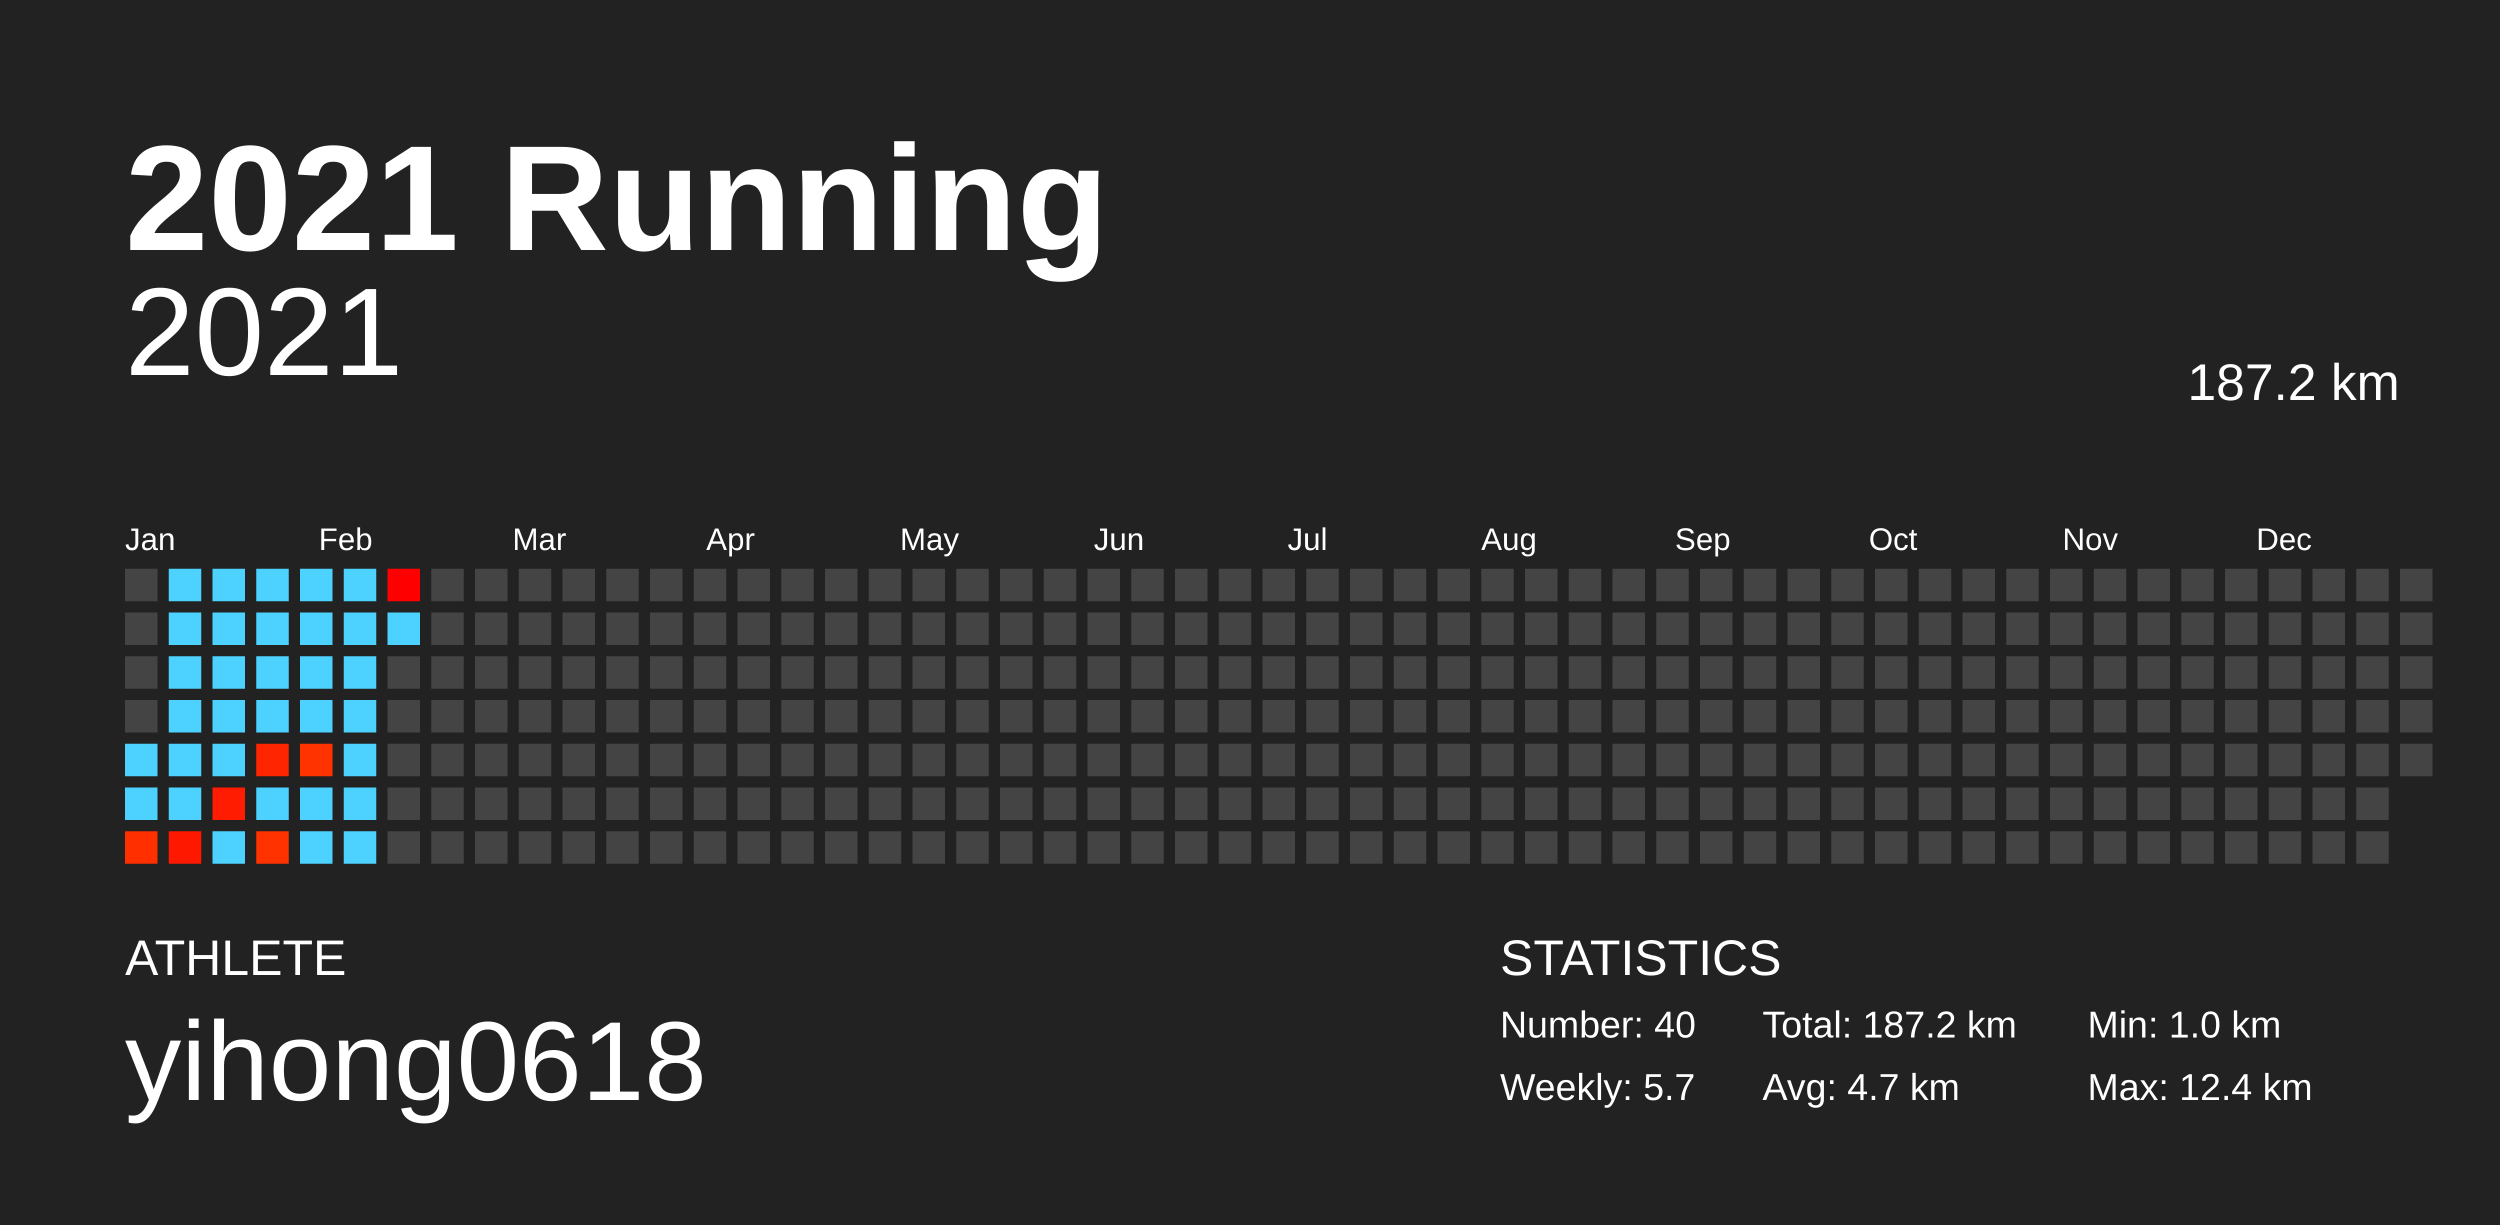
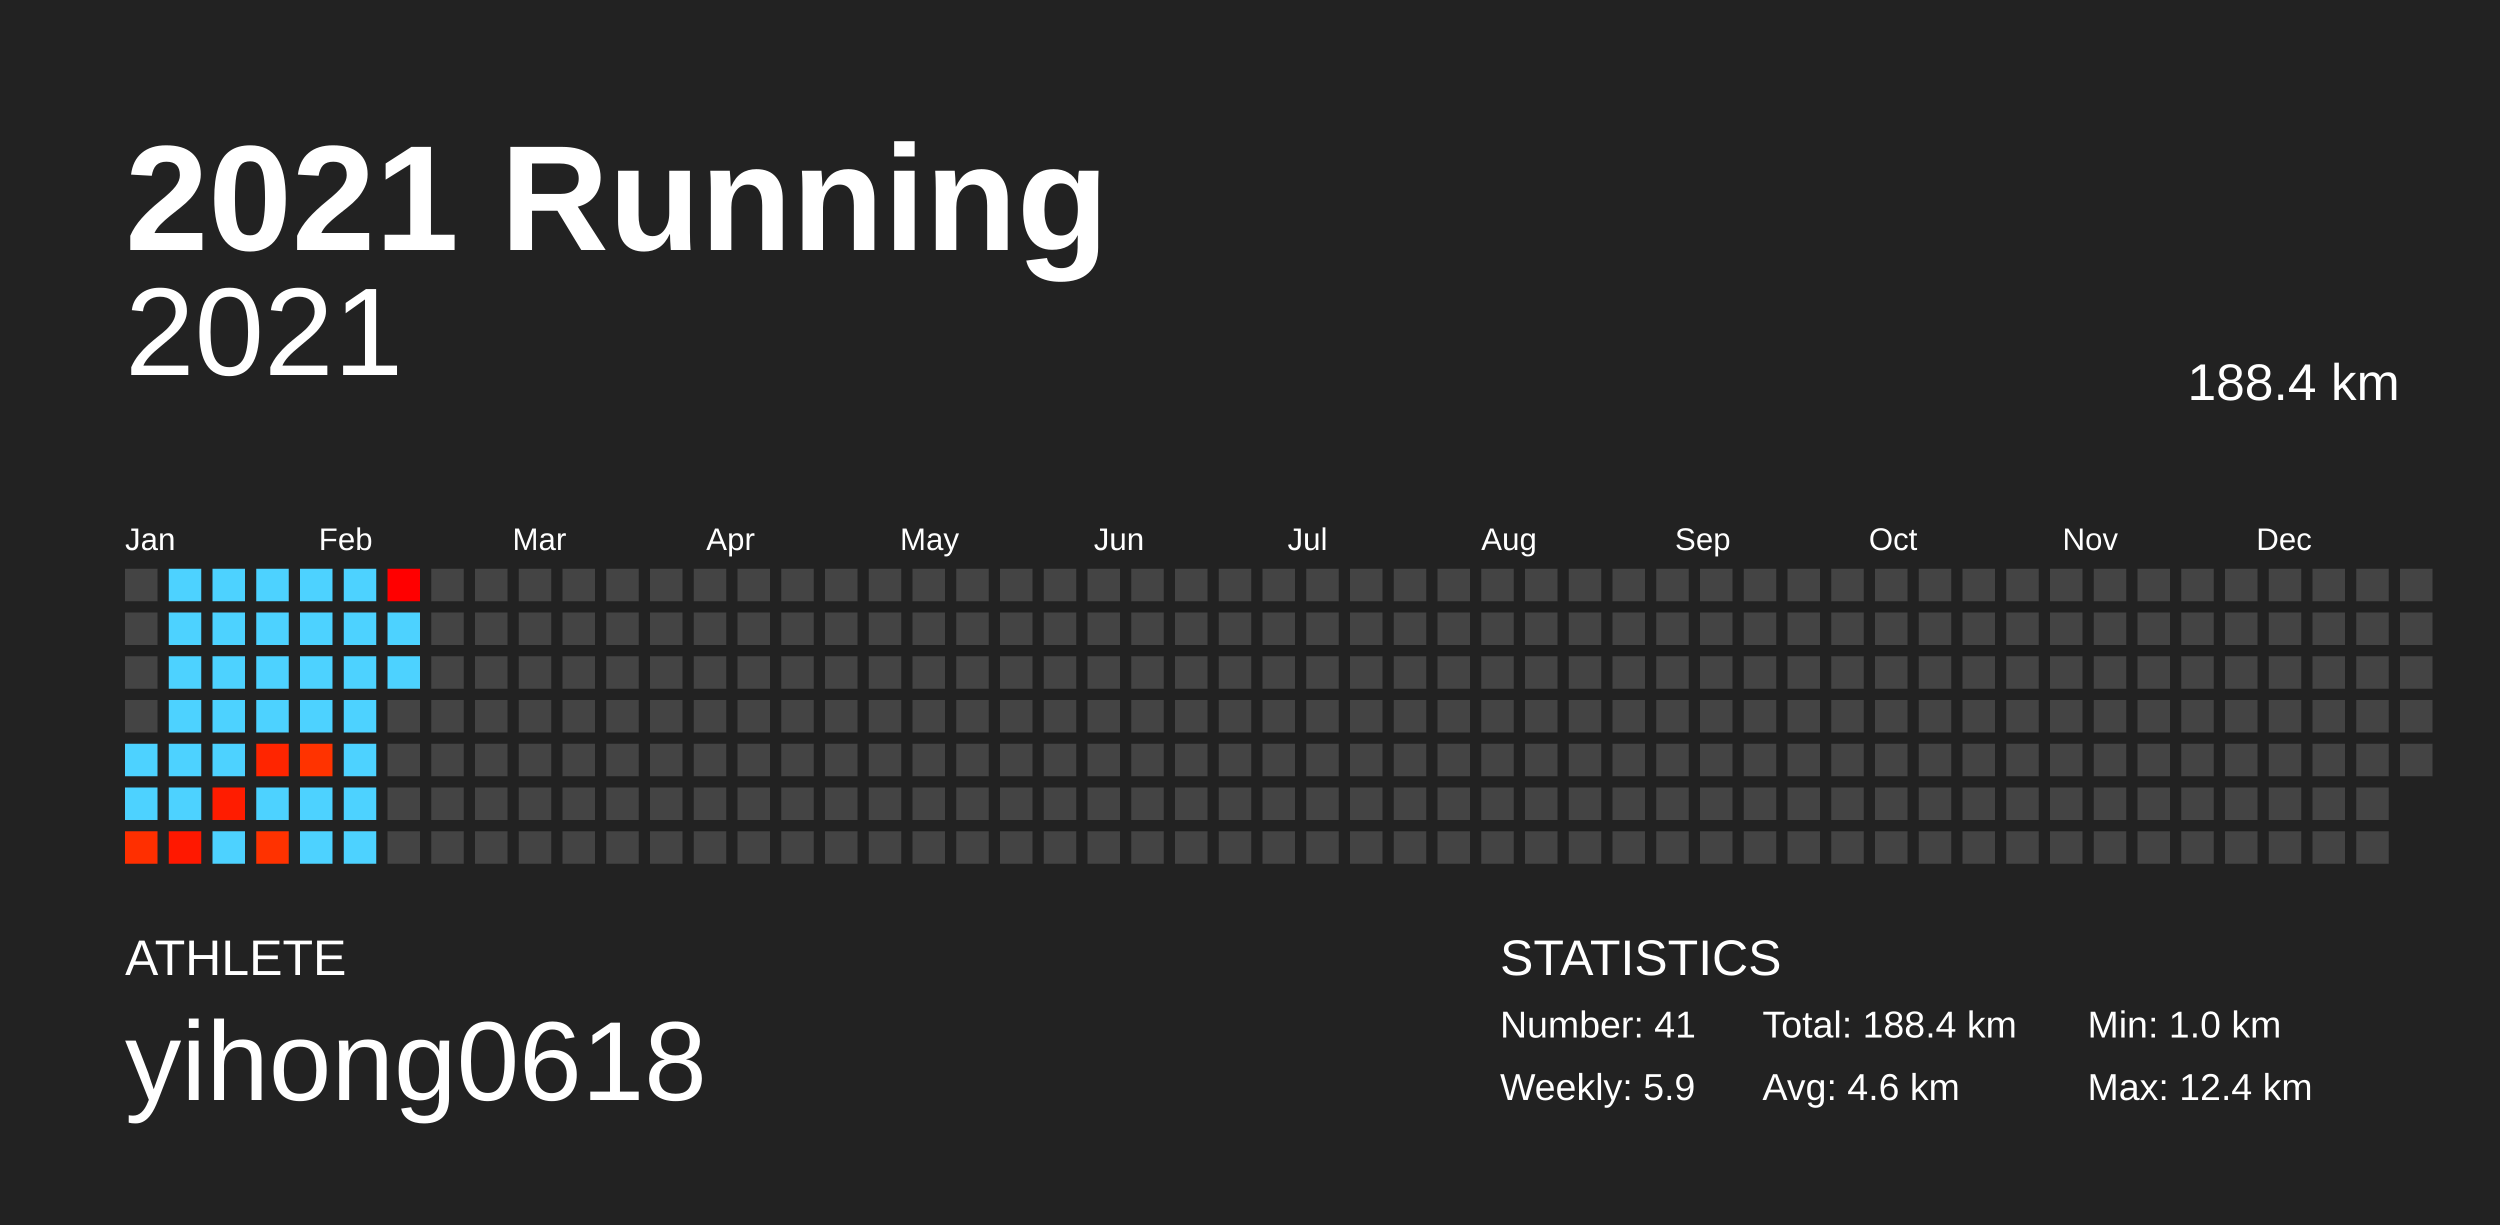
<svg xmlns="http://www.w3.org/2000/svg" baseProfile="full" height="98mm" version="1.1" viewBox="0,0,200,98" width="200mm">
  <defs />
  <rect fill="#222222" height="98" width="200" x="0" y="0" />
  <text fill="#FFFFFF" style="font-size:12px; font-family:Arial; font-weight:bold;" x="10" y="20">2021 Running</text>
  <text fill="#FFFFFF" style="font-size:4px; font-family:Arial" x="10" y="78">ATHLETE</text>
  <text fill="#FFFFFF" style="font-size:9px; font-family:Arial" x="10" y="88">yihong0618</text>
  <text fill="#FFFFFF" style="font-size:4px; font-family:Arial" x="120" y="78">STATISTICS</text>
-   <text fill="#FFFFFF" style="font-size:3px; font-family:Arial" x="120" y="83">Number: 40</text>
-   <text fill="#FFFFFF" style="font-size:3px; font-family:Arial" x="120" y="88">Weekly: 5.7</text>
-   <text fill="#FFFFFF" style="font-size:3px; font-family:Arial" x="141" y="83">Total: 187.2 km</text>
-   <text fill="#FFFFFF" style="font-size:3px; font-family:Arial" x="141" y="88">Avg: 4.7 km</text>
+   <text fill="#FFFFFF" style="font-size:3px; font-family:Arial" x="120" y="83">Number: 41</text>
+   <text fill="#FFFFFF" style="font-size:3px; font-family:Arial" x="120" y="88">Weekly: 5.9</text>
+   <text fill="#FFFFFF" style="font-size:3px; font-family:Arial" x="141" y="83">Total: 188.4 km</text>
+   <text fill="#FFFFFF" style="font-size:3px; font-family:Arial" x="141" y="88">Avg: 4.6 km</text>
  <text fill="#FFFFFF" style="font-size:3px; font-family:Arial" x="167" y="83">Min: 1.0 km</text>
  <text fill="#FFFFFF" style="font-size:3px; font-family:Arial" x="167" y="88">Max: 12.4 km</text>
  <text alignment-baseline="hanging" fill="#FFFFFF" style="font-size:10.0px; font-family:Arial;" x="10" y="30">2021</text>
-   <text alignment-baseline="hanging" fill="#FFFFFF" style="font-size:4.125px; font-family:Arial;" x="175" y="32">187.2 km</text>
+   <text alignment-baseline="hanging" fill="#FFFFFF" style="font-size:4.125px; font-family:Arial;" x="175" y="32">188.4 km</text>
  <text fill="#FFFFFF" style="font-size:2.5px; font-family:Arial" x="10.0" y="44">Jan</text>
  <text fill="#FFFFFF" style="font-size:2.5px; font-family:Arial" x="25.5" y="44">Feb</text>
  <text fill="#FFFFFF" style="font-size:2.5px; font-family:Arial" x="41.0" y="44">Mar</text>
  <text fill="#FFFFFF" style="font-size:2.5px; font-family:Arial" x="56.5" y="44">Apr</text>
  <text fill="#FFFFFF" style="font-size:2.5px; font-family:Arial" x="72.0" y="44">May</text>
  <text fill="#FFFFFF" style="font-size:2.5px; font-family:Arial" x="87.5" y="44">Jun</text>
  <text fill="#FFFFFF" style="font-size:2.5px; font-family:Arial" x="103.0" y="44">Jul</text>
  <text fill="#FFFFFF" style="font-size:2.5px; font-family:Arial" x="118.5" y="44">Aug</text>
  <text fill="#FFFFFF" style="font-size:2.5px; font-family:Arial" x="134.0" y="44">Sep</text>
  <text fill="#FFFFFF" style="font-size:2.5px; font-family:Arial" x="149.5" y="44">Oct</text>
  <text fill="#FFFFFF" style="font-size:2.5px; font-family:Arial" x="165.0" y="44">Nov</text>
  <text fill="#FFFFFF" style="font-size:2.5px; font-family:Arial" x="180.5" y="44">Dec</text>
  <rect fill="#444444" height="2.6" width="2.6" x="10.0" y="45.5" />
  <rect fill="#444444" height="2.6" width="2.6" x="10.0" y="49.0" />
  <rect fill="#444444" height="2.6" width="2.6" x="10.0" y="52.5" />
  <rect fill="#444444" height="2.6" width="2.6" x="10.0" y="56.0" />
  <rect fill="#4dd2ff" height="2.6" width="2.6" x="10.0" y="59.5" />
  <rect fill="#4dd2ff" height="2.6" width="2.6" x="10.0" y="63.0" />
  <rect fill="#ff2f00" height="2.6" width="2.6" x="10.0" y="66.5" />
  <rect fill="#4dd2ff" height="2.6" width="2.6" x="13.5" y="45.5" />
  <rect fill="#4dd2ff" height="2.6" width="2.6" x="13.5" y="49.0" />
  <rect fill="#4dd2ff" height="2.6" width="2.6" x="13.5" y="52.5" />
  <rect fill="#4dd2ff" height="2.6" width="2.6" x="13.5" y="56.0" />
  <rect fill="#4dd2ff" height="2.6" width="2.6" x="13.5" y="59.5" />
  <rect fill="#4dd2ff" height="2.6" width="2.6" x="13.5" y="63.0" />
  <rect fill="#ff1800" height="2.6" width="2.6" x="13.5" y="66.5" />
  <rect fill="#4dd2ff" height="2.6" width="2.6" x="17.0" y="45.5" />
  <rect fill="#4dd2ff" height="2.6" width="2.6" x="17.0" y="49.0" />
  <rect fill="#4dd2ff" height="2.6" width="2.6" x="17.0" y="52.5" />
  <rect fill="#4dd2ff" height="2.6" width="2.6" x="17.0" y="56.0" />
  <rect fill="#4dd2ff" height="2.6" width="2.6" x="17.0" y="59.5" />
  <rect fill="#ff1c00" height="2.6" width="2.6" x="17.0" y="63.0" />
  <rect fill="#4dd2ff" height="2.6" width="2.6" x="17.0" y="66.5" />
  <rect fill="#4dd2ff" height="2.6" width="2.6" x="20.5" y="45.5" />
  <rect fill="#4dd2ff" height="2.6" width="2.6" x="20.5" y="49.0" />
  <rect fill="#4dd2ff" height="2.6" width="2.6" x="20.5" y="52.5" />
  <rect fill="#4dd2ff" height="2.6" width="2.6" x="20.5" y="56.0" />
  <rect fill="#ff2500" height="2.6" width="2.6" x="20.5" y="59.5" />
  <rect fill="#4dd2ff" height="2.6" width="2.6" x="20.5" y="63.0" />
  <rect fill="#ff3200" height="2.6" width="2.6" x="20.5" y="66.5" />
  <rect fill="#4dd2ff" height="2.6" width="2.6" x="24.0" y="45.5" />
  <rect fill="#4dd2ff" height="2.6" width="2.6" x="24.0" y="49.0" />
  <rect fill="#4dd2ff" height="2.6" width="2.6" x="24.0" y="52.5" />
  <rect fill="#4dd2ff" height="2.6" width="2.6" x="24.0" y="56.0" />
  <rect fill="#ff3300" height="2.6" width="2.6" x="24.0" y="59.5" />
  <rect fill="#4dd2ff" height="2.6" width="2.6" x="24.0" y="63.0" />
  <rect fill="#4dd2ff" height="2.6" width="2.6" x="24.0" y="66.5" />
  <rect fill="#4dd2ff" height="2.6" width="2.6" x="27.5" y="45.5" />
  <rect fill="#4dd2ff" height="2.6" width="2.6" x="27.5" y="49.0" />
  <rect fill="#4dd2ff" height="2.6" width="2.6" x="27.5" y="52.5" />
  <rect fill="#4dd2ff" height="2.6" width="2.6" x="27.5" y="56.0" />
  <rect fill="#4dd2ff" height="2.6" width="2.6" x="27.5" y="59.5" />
  <rect fill="#4dd2ff" height="2.6" width="2.6" x="27.5" y="63.0" />
  <rect fill="#4dd2ff" height="2.6" width="2.6" x="27.5" y="66.5" />
  <rect fill="#ff0000" height="2.6" width="2.6" x="31.0" y="45.5" />
  <rect fill="#4dd2ff" height="2.6" width="2.6" x="31.0" y="49.0" />
-   <rect fill="#444444" height="2.6" width="2.6" x="31.0" y="52.5" />
+   <rect fill="#4dd2ff" height="2.6" width="2.6" x="31.0" y="52.5" />
  <rect fill="#444444" height="2.6" width="2.6" x="31.0" y="56.0" />
  <rect fill="#444444" height="2.6" width="2.6" x="31.0" y="59.5" />
  <rect fill="#444444" height="2.6" width="2.6" x="31.0" y="63.0" />
  <rect fill="#444444" height="2.6" width="2.6" x="31.0" y="66.5" />
  <rect fill="#444444" height="2.6" width="2.6" x="34.5" y="45.5" />
  <rect fill="#444444" height="2.6" width="2.6" x="34.5" y="49.0" />
  <rect fill="#444444" height="2.6" width="2.6" x="34.5" y="52.5" />
  <rect fill="#444444" height="2.6" width="2.6" x="34.5" y="56.0" />
  <rect fill="#444444" height="2.6" width="2.6" x="34.5" y="59.5" />
  <rect fill="#444444" height="2.6" width="2.6" x="34.5" y="63.0" />
  <rect fill="#444444" height="2.6" width="2.6" x="34.5" y="66.5" />
  <rect fill="#444444" height="2.6" width="2.6" x="38.0" y="45.5" />
  <rect fill="#444444" height="2.6" width="2.6" x="38.0" y="49.0" />
  <rect fill="#444444" height="2.6" width="2.6" x="38.0" y="52.5" />
  <rect fill="#444444" height="2.6" width="2.6" x="38.0" y="56.0" />
  <rect fill="#444444" height="2.6" width="2.6" x="38.0" y="59.5" />
  <rect fill="#444444" height="2.6" width="2.6" x="38.0" y="63.0" />
  <rect fill="#444444" height="2.6" width="2.6" x="38.0" y="66.5" />
  <rect fill="#444444" height="2.6" width="2.6" x="41.5" y="45.5" />
  <rect fill="#444444" height="2.6" width="2.6" x="41.5" y="49.0" />
  <rect fill="#444444" height="2.6" width="2.6" x="41.5" y="52.5" />
  <rect fill="#444444" height="2.6" width="2.6" x="41.5" y="56.0" />
  <rect fill="#444444" height="2.6" width="2.6" x="41.5" y="59.5" />
  <rect fill="#444444" height="2.6" width="2.6" x="41.5" y="63.0" />
  <rect fill="#444444" height="2.6" width="2.6" x="41.5" y="66.5" />
  <rect fill="#444444" height="2.6" width="2.6" x="45.0" y="45.5" />
  <rect fill="#444444" height="2.6" width="2.6" x="45.0" y="49.0" />
  <rect fill="#444444" height="2.6" width="2.6" x="45.0" y="52.5" />
  <rect fill="#444444" height="2.6" width="2.6" x="45.0" y="56.0" />
  <rect fill="#444444" height="2.6" width="2.6" x="45.0" y="59.5" />
  <rect fill="#444444" height="2.6" width="2.6" x="45.0" y="63.0" />
  <rect fill="#444444" height="2.6" width="2.6" x="45.0" y="66.5" />
  <rect fill="#444444" height="2.6" width="2.6" x="48.5" y="45.5" />
  <rect fill="#444444" height="2.6" width="2.6" x="48.5" y="49.0" />
  <rect fill="#444444" height="2.6" width="2.6" x="48.5" y="52.5" />
  <rect fill="#444444" height="2.6" width="2.6" x="48.5" y="56.0" />
  <rect fill="#444444" height="2.6" width="2.6" x="48.5" y="59.5" />
  <rect fill="#444444" height="2.6" width="2.6" x="48.5" y="63.0" />
  <rect fill="#444444" height="2.6" width="2.6" x="48.5" y="66.5" />
  <rect fill="#444444" height="2.6" width="2.6" x="52.0" y="45.5" />
  <rect fill="#444444" height="2.6" width="2.6" x="52.0" y="49.0" />
  <rect fill="#444444" height="2.6" width="2.6" x="52.0" y="52.5" />
  <rect fill="#444444" height="2.6" width="2.6" x="52.0" y="56.0" />
  <rect fill="#444444" height="2.6" width="2.6" x="52.0" y="59.5" />
  <rect fill="#444444" height="2.6" width="2.6" x="52.0" y="63.0" />
  <rect fill="#444444" height="2.6" width="2.6" x="52.0" y="66.5" />
  <rect fill="#444444" height="2.6" width="2.6" x="55.5" y="45.5" />
  <rect fill="#444444" height="2.6" width="2.6" x="55.5" y="49.0" />
  <rect fill="#444444" height="2.6" width="2.6" x="55.5" y="52.5" />
  <rect fill="#444444" height="2.6" width="2.6" x="55.5" y="56.0" />
  <rect fill="#444444" height="2.6" width="2.6" x="55.5" y="59.5" />
  <rect fill="#444444" height="2.6" width="2.6" x="55.5" y="63.0" />
  <rect fill="#444444" height="2.6" width="2.6" x="55.5" y="66.5" />
  <rect fill="#444444" height="2.6" width="2.6" x="59.0" y="45.5" />
  <rect fill="#444444" height="2.6" width="2.6" x="59.0" y="49.0" />
  <rect fill="#444444" height="2.6" width="2.6" x="59.0" y="52.5" />
  <rect fill="#444444" height="2.6" width="2.6" x="59.0" y="56.0" />
  <rect fill="#444444" height="2.6" width="2.6" x="59.0" y="59.5" />
  <rect fill="#444444" height="2.6" width="2.6" x="59.0" y="63.0" />
  <rect fill="#444444" height="2.6" width="2.6" x="59.0" y="66.5" />
  <rect fill="#444444" height="2.6" width="2.6" x="62.5" y="45.5" />
  <rect fill="#444444" height="2.6" width="2.6" x="62.5" y="49.0" />
  <rect fill="#444444" height="2.6" width="2.6" x="62.5" y="52.5" />
  <rect fill="#444444" height="2.6" width="2.6" x="62.5" y="56.0" />
  <rect fill="#444444" height="2.6" width="2.6" x="62.5" y="59.5" />
  <rect fill="#444444" height="2.6" width="2.6" x="62.5" y="63.0" />
  <rect fill="#444444" height="2.6" width="2.6" x="62.5" y="66.5" />
  <rect fill="#444444" height="2.6" width="2.6" x="66.0" y="45.5" />
  <rect fill="#444444" height="2.6" width="2.6" x="66.0" y="49.0" />
  <rect fill="#444444" height="2.6" width="2.6" x="66.0" y="52.5" />
  <rect fill="#444444" height="2.6" width="2.6" x="66.0" y="56.0" />
  <rect fill="#444444" height="2.6" width="2.6" x="66.0" y="59.5" />
  <rect fill="#444444" height="2.6" width="2.6" x="66.0" y="63.0" />
  <rect fill="#444444" height="2.6" width="2.6" x="66.0" y="66.5" />
  <rect fill="#444444" height="2.6" width="2.6" x="69.5" y="45.5" />
  <rect fill="#444444" height="2.6" width="2.6" x="69.5" y="49.0" />
  <rect fill="#444444" height="2.6" width="2.6" x="69.5" y="52.5" />
  <rect fill="#444444" height="2.6" width="2.6" x="69.5" y="56.0" />
  <rect fill="#444444" height="2.6" width="2.6" x="69.5" y="59.5" />
  <rect fill="#444444" height="2.6" width="2.6" x="69.5" y="63.0" />
  <rect fill="#444444" height="2.6" width="2.6" x="69.5" y="66.5" />
  <rect fill="#444444" height="2.6" width="2.6" x="73.0" y="45.5" />
  <rect fill="#444444" height="2.6" width="2.6" x="73.0" y="49.0" />
  <rect fill="#444444" height="2.6" width="2.6" x="73.0" y="52.5" />
  <rect fill="#444444" height="2.6" width="2.6" x="73.0" y="56.0" />
  <rect fill="#444444" height="2.6" width="2.6" x="73.0" y="59.5" />
  <rect fill="#444444" height="2.6" width="2.6" x="73.0" y="63.0" />
  <rect fill="#444444" height="2.6" width="2.6" x="73.0" y="66.5" />
  <rect fill="#444444" height="2.6" width="2.6" x="76.5" y="45.5" />
  <rect fill="#444444" height="2.6" width="2.6" x="76.5" y="49.0" />
  <rect fill="#444444" height="2.6" width="2.6" x="76.5" y="52.5" />
  <rect fill="#444444" height="2.6" width="2.6" x="76.5" y="56.0" />
  <rect fill="#444444" height="2.6" width="2.6" x="76.5" y="59.5" />
  <rect fill="#444444" height="2.6" width="2.6" x="76.5" y="63.0" />
  <rect fill="#444444" height="2.6" width="2.6" x="76.5" y="66.5" />
  <rect fill="#444444" height="2.6" width="2.6" x="80.0" y="45.5" />
  <rect fill="#444444" height="2.6" width="2.6" x="80.0" y="49.0" />
  <rect fill="#444444" height="2.6" width="2.6" x="80.0" y="52.5" />
  <rect fill="#444444" height="2.6" width="2.6" x="80.0" y="56.0" />
  <rect fill="#444444" height="2.6" width="2.6" x="80.0" y="59.5" />
  <rect fill="#444444" height="2.6" width="2.6" x="80.0" y="63.0" />
  <rect fill="#444444" height="2.6" width="2.6" x="80.0" y="66.5" />
  <rect fill="#444444" height="2.6" width="2.6" x="83.5" y="45.5" />
  <rect fill="#444444" height="2.6" width="2.6" x="83.5" y="49.0" />
  <rect fill="#444444" height="2.6" width="2.6" x="83.5" y="52.5" />
  <rect fill="#444444" height="2.6" width="2.6" x="83.5" y="56.0" />
  <rect fill="#444444" height="2.6" width="2.6" x="83.5" y="59.5" />
  <rect fill="#444444" height="2.6" width="2.6" x="83.5" y="63.0" />
  <rect fill="#444444" height="2.6" width="2.6" x="83.5" y="66.5" />
  <rect fill="#444444" height="2.6" width="2.6" x="87.0" y="45.5" />
  <rect fill="#444444" height="2.6" width="2.6" x="87.0" y="49.0" />
  <rect fill="#444444" height="2.6" width="2.6" x="87.0" y="52.5" />
  <rect fill="#444444" height="2.6" width="2.6" x="87.0" y="56.0" />
  <rect fill="#444444" height="2.6" width="2.6" x="87.0" y="59.5" />
  <rect fill="#444444" height="2.6" width="2.6" x="87.0" y="63.0" />
  <rect fill="#444444" height="2.6" width="2.6" x="87.0" y="66.5" />
  <rect fill="#444444" height="2.6" width="2.6" x="90.5" y="45.5" />
  <rect fill="#444444" height="2.6" width="2.6" x="90.5" y="49.0" />
  <rect fill="#444444" height="2.6" width="2.6" x="90.5" y="52.5" />
  <rect fill="#444444" height="2.6" width="2.6" x="90.5" y="56.0" />
  <rect fill="#444444" height="2.6" width="2.6" x="90.5" y="59.5" />
  <rect fill="#444444" height="2.6" width="2.6" x="90.5" y="63.0" />
  <rect fill="#444444" height="2.6" width="2.6" x="90.5" y="66.5" />
  <rect fill="#444444" height="2.6" width="2.6" x="94.0" y="45.5" />
  <rect fill="#444444" height="2.6" width="2.6" x="94.0" y="49.0" />
  <rect fill="#444444" height="2.6" width="2.6" x="94.0" y="52.5" />
  <rect fill="#444444" height="2.6" width="2.6" x="94.0" y="56.0" />
  <rect fill="#444444" height="2.6" width="2.6" x="94.0" y="59.5" />
  <rect fill="#444444" height="2.6" width="2.6" x="94.0" y="63.0" />
  <rect fill="#444444" height="2.6" width="2.6" x="94.0" y="66.5" />
  <rect fill="#444444" height="2.6" width="2.6" x="97.5" y="45.5" />
  <rect fill="#444444" height="2.6" width="2.6" x="97.5" y="49.0" />
  <rect fill="#444444" height="2.6" width="2.6" x="97.5" y="52.5" />
  <rect fill="#444444" height="2.6" width="2.6" x="97.5" y="56.0" />
  <rect fill="#444444" height="2.6" width="2.6" x="97.5" y="59.5" />
  <rect fill="#444444" height="2.6" width="2.6" x="97.5" y="63.0" />
  <rect fill="#444444" height="2.6" width="2.6" x="97.5" y="66.5" />
  <rect fill="#444444" height="2.6" width="2.6" x="101.0" y="45.5" />
  <rect fill="#444444" height="2.6" width="2.6" x="101.0" y="49.0" />
  <rect fill="#444444" height="2.6" width="2.6" x="101.0" y="52.5" />
  <rect fill="#444444" height="2.6" width="2.6" x="101.0" y="56.0" />
  <rect fill="#444444" height="2.6" width="2.6" x="101.0" y="59.5" />
  <rect fill="#444444" height="2.6" width="2.6" x="101.0" y="63.0" />
  <rect fill="#444444" height="2.6" width="2.6" x="101.0" y="66.5" />
  <rect fill="#444444" height="2.6" width="2.6" x="104.5" y="45.5" />
  <rect fill="#444444" height="2.6" width="2.6" x="104.5" y="49.0" />
  <rect fill="#444444" height="2.6" width="2.6" x="104.5" y="52.5" />
  <rect fill="#444444" height="2.6" width="2.6" x="104.5" y="56.0" />
  <rect fill="#444444" height="2.6" width="2.6" x="104.5" y="59.5" />
  <rect fill="#444444" height="2.6" width="2.6" x="104.5" y="63.0" />
  <rect fill="#444444" height="2.6" width="2.6" x="104.5" y="66.5" />
  <rect fill="#444444" height="2.6" width="2.6" x="108.0" y="45.5" />
  <rect fill="#444444" height="2.6" width="2.6" x="108.0" y="49.0" />
  <rect fill="#444444" height="2.6" width="2.6" x="108.0" y="52.5" />
  <rect fill="#444444" height="2.6" width="2.6" x="108.0" y="56.0" />
  <rect fill="#444444" height="2.6" width="2.6" x="108.0" y="59.5" />
  <rect fill="#444444" height="2.6" width="2.6" x="108.0" y="63.0" />
  <rect fill="#444444" height="2.6" width="2.6" x="108.0" y="66.5" />
  <rect fill="#444444" height="2.6" width="2.6" x="111.5" y="45.5" />
  <rect fill="#444444" height="2.6" width="2.6" x="111.5" y="49.0" />
  <rect fill="#444444" height="2.6" width="2.6" x="111.5" y="52.5" />
  <rect fill="#444444" height="2.6" width="2.6" x="111.5" y="56.0" />
  <rect fill="#444444" height="2.6" width="2.6" x="111.5" y="59.5" />
  <rect fill="#444444" height="2.6" width="2.6" x="111.5" y="63.0" />
  <rect fill="#444444" height="2.6" width="2.6" x="111.5" y="66.5" />
  <rect fill="#444444" height="2.6" width="2.6" x="115.0" y="45.5" />
  <rect fill="#444444" height="2.6" width="2.6" x="115.0" y="49.0" />
  <rect fill="#444444" height="2.6" width="2.6" x="115.0" y="52.5" />
  <rect fill="#444444" height="2.6" width="2.6" x="115.0" y="56.0" />
  <rect fill="#444444" height="2.6" width="2.6" x="115.0" y="59.5" />
  <rect fill="#444444" height="2.6" width="2.6" x="115.0" y="63.0" />
  <rect fill="#444444" height="2.6" width="2.6" x="115.0" y="66.5" />
  <rect fill="#444444" height="2.6" width="2.6" x="118.5" y="45.5" />
  <rect fill="#444444" height="2.6" width="2.6" x="118.5" y="49.0" />
  <rect fill="#444444" height="2.6" width="2.6" x="118.5" y="52.5" />
  <rect fill="#444444" height="2.6" width="2.6" x="118.5" y="56.0" />
  <rect fill="#444444" height="2.6" width="2.6" x="118.5" y="59.5" />
  <rect fill="#444444" height="2.6" width="2.6" x="118.5" y="63.0" />
  <rect fill="#444444" height="2.6" width="2.6" x="118.5" y="66.5" />
  <rect fill="#444444" height="2.6" width="2.6" x="122.0" y="45.5" />
  <rect fill="#444444" height="2.6" width="2.6" x="122.0" y="49.0" />
  <rect fill="#444444" height="2.6" width="2.6" x="122.0" y="52.5" />
  <rect fill="#444444" height="2.6" width="2.6" x="122.0" y="56.0" />
  <rect fill="#444444" height="2.6" width="2.6" x="122.0" y="59.5" />
  <rect fill="#444444" height="2.6" width="2.6" x="122.0" y="63.0" />
  <rect fill="#444444" height="2.6" width="2.6" x="122.0" y="66.5" />
  <rect fill="#444444" height="2.6" width="2.6" x="125.5" y="45.5" />
  <rect fill="#444444" height="2.6" width="2.6" x="125.5" y="49.0" />
  <rect fill="#444444" height="2.6" width="2.6" x="125.5" y="52.5" />
  <rect fill="#444444" height="2.6" width="2.6" x="125.5" y="56.0" />
  <rect fill="#444444" height="2.6" width="2.6" x="125.5" y="59.5" />
  <rect fill="#444444" height="2.6" width="2.6" x="125.5" y="63.0" />
  <rect fill="#444444" height="2.6" width="2.6" x="125.5" y="66.5" />
  <rect fill="#444444" height="2.6" width="2.6" x="129.0" y="45.5" />
  <rect fill="#444444" height="2.6" width="2.6" x="129.0" y="49.0" />
  <rect fill="#444444" height="2.6" width="2.6" x="129.0" y="52.5" />
  <rect fill="#444444" height="2.6" width="2.6" x="129.0" y="56.0" />
  <rect fill="#444444" height="2.6" width="2.6" x="129.0" y="59.5" />
  <rect fill="#444444" height="2.6" width="2.6" x="129.0" y="63.0" />
  <rect fill="#444444" height="2.6" width="2.6" x="129.0" y="66.5" />
  <rect fill="#444444" height="2.6" width="2.6" x="132.5" y="45.5" />
  <rect fill="#444444" height="2.6" width="2.6" x="132.5" y="49.0" />
  <rect fill="#444444" height="2.6" width="2.6" x="132.5" y="52.5" />
  <rect fill="#444444" height="2.6" width="2.6" x="132.5" y="56.0" />
  <rect fill="#444444" height="2.6" width="2.6" x="132.5" y="59.5" />
  <rect fill="#444444" height="2.6" width="2.6" x="132.5" y="63.0" />
  <rect fill="#444444" height="2.6" width="2.6" x="132.5" y="66.5" />
  <rect fill="#444444" height="2.6" width="2.6" x="136.0" y="45.5" />
  <rect fill="#444444" height="2.6" width="2.6" x="136.0" y="49.0" />
  <rect fill="#444444" height="2.6" width="2.6" x="136.0" y="52.5" />
  <rect fill="#444444" height="2.6" width="2.6" x="136.0" y="56.0" />
  <rect fill="#444444" height="2.6" width="2.6" x="136.0" y="59.5" />
  <rect fill="#444444" height="2.6" width="2.6" x="136.0" y="63.0" />
  <rect fill="#444444" height="2.6" width="2.6" x="136.0" y="66.5" />
  <rect fill="#444444" height="2.6" width="2.6" x="139.5" y="45.5" />
  <rect fill="#444444" height="2.6" width="2.6" x="139.5" y="49.0" />
  <rect fill="#444444" height="2.6" width="2.6" x="139.5" y="52.5" />
  <rect fill="#444444" height="2.6" width="2.6" x="139.5" y="56.0" />
  <rect fill="#444444" height="2.6" width="2.6" x="139.5" y="59.5" />
  <rect fill="#444444" height="2.6" width="2.6" x="139.5" y="63.0" />
  <rect fill="#444444" height="2.6" width="2.6" x="139.5" y="66.5" />
  <rect fill="#444444" height="2.6" width="2.6" x="143.0" y="45.5" />
  <rect fill="#444444" height="2.6" width="2.6" x="143.0" y="49.0" />
  <rect fill="#444444" height="2.6" width="2.6" x="143.0" y="52.5" />
  <rect fill="#444444" height="2.6" width="2.6" x="143.0" y="56.0" />
  <rect fill="#444444" height="2.6" width="2.6" x="143.0" y="59.5" />
  <rect fill="#444444" height="2.6" width="2.6" x="143.0" y="63.0" />
  <rect fill="#444444" height="2.6" width="2.6" x="143.0" y="66.5" />
  <rect fill="#444444" height="2.6" width="2.6" x="146.5" y="45.5" />
  <rect fill="#444444" height="2.6" width="2.6" x="146.5" y="49.0" />
  <rect fill="#444444" height="2.6" width="2.6" x="146.5" y="52.5" />
  <rect fill="#444444" height="2.6" width="2.6" x="146.5" y="56.0" />
  <rect fill="#444444" height="2.6" width="2.6" x="146.5" y="59.5" />
  <rect fill="#444444" height="2.6" width="2.6" x="146.5" y="63.0" />
  <rect fill="#444444" height="2.6" width="2.6" x="146.5" y="66.5" />
  <rect fill="#444444" height="2.6" width="2.6" x="150.0" y="45.5" />
  <rect fill="#444444" height="2.6" width="2.6" x="150.0" y="49.0" />
  <rect fill="#444444" height="2.6" width="2.6" x="150.0" y="52.5" />
  <rect fill="#444444" height="2.6" width="2.6" x="150.0" y="56.0" />
  <rect fill="#444444" height="2.6" width="2.6" x="150.0" y="59.5" />
  <rect fill="#444444" height="2.6" width="2.6" x="150.0" y="63.0" />
  <rect fill="#444444" height="2.6" width="2.6" x="150.0" y="66.5" />
  <rect fill="#444444" height="2.6" width="2.6" x="153.5" y="45.5" />
  <rect fill="#444444" height="2.6" width="2.6" x="153.5" y="49.0" />
  <rect fill="#444444" height="2.6" width="2.6" x="153.5" y="52.5" />
  <rect fill="#444444" height="2.6" width="2.6" x="153.5" y="56.0" />
  <rect fill="#444444" height="2.6" width="2.6" x="153.5" y="59.5" />
  <rect fill="#444444" height="2.6" width="2.6" x="153.5" y="63.0" />
  <rect fill="#444444" height="2.6" width="2.6" x="153.5" y="66.5" />
  <rect fill="#444444" height="2.6" width="2.6" x="157.0" y="45.5" />
  <rect fill="#444444" height="2.6" width="2.6" x="157.0" y="49.0" />
  <rect fill="#444444" height="2.6" width="2.6" x="157.0" y="52.5" />
  <rect fill="#444444" height="2.6" width="2.6" x="157.0" y="56.0" />
  <rect fill="#444444" height="2.6" width="2.6" x="157.0" y="59.5" />
  <rect fill="#444444" height="2.6" width="2.6" x="157.0" y="63.0" />
  <rect fill="#444444" height="2.6" width="2.6" x="157.0" y="66.5" />
  <rect fill="#444444" height="2.6" width="2.6" x="160.5" y="45.5" />
  <rect fill="#444444" height="2.6" width="2.6" x="160.5" y="49.0" />
  <rect fill="#444444" height="2.6" width="2.6" x="160.5" y="52.5" />
  <rect fill="#444444" height="2.6" width="2.6" x="160.5" y="56.0" />
  <rect fill="#444444" height="2.6" width="2.6" x="160.5" y="59.5" />
  <rect fill="#444444" height="2.6" width="2.6" x="160.5" y="63.0" />
  <rect fill="#444444" height="2.6" width="2.6" x="160.5" y="66.5" />
  <rect fill="#444444" height="2.6" width="2.6" x="164.0" y="45.5" />
  <rect fill="#444444" height="2.6" width="2.6" x="164.0" y="49.0" />
  <rect fill="#444444" height="2.6" width="2.6" x="164.0" y="52.5" />
  <rect fill="#444444" height="2.6" width="2.6" x="164.0" y="56.0" />
  <rect fill="#444444" height="2.6" width="2.6" x="164.0" y="59.5" />
  <rect fill="#444444" height="2.6" width="2.6" x="164.0" y="63.0" />
  <rect fill="#444444" height="2.6" width="2.6" x="164.0" y="66.5" />
  <rect fill="#444444" height="2.6" width="2.6" x="167.5" y="45.5" />
  <rect fill="#444444" height="2.6" width="2.6" x="167.5" y="49.0" />
  <rect fill="#444444" height="2.6" width="2.6" x="167.5" y="52.5" />
  <rect fill="#444444" height="2.6" width="2.6" x="167.5" y="56.0" />
  <rect fill="#444444" height="2.6" width="2.6" x="167.5" y="59.5" />
  <rect fill="#444444" height="2.6" width="2.6" x="167.5" y="63.0" />
  <rect fill="#444444" height="2.6" width="2.6" x="167.5" y="66.5" />
  <rect fill="#444444" height="2.6" width="2.6" x="171.0" y="45.5" />
  <rect fill="#444444" height="2.6" width="2.6" x="171.0" y="49.0" />
  <rect fill="#444444" height="2.6" width="2.6" x="171.0" y="52.5" />
  <rect fill="#444444" height="2.6" width="2.6" x="171.0" y="56.0" />
  <rect fill="#444444" height="2.6" width="2.6" x="171.0" y="59.5" />
  <rect fill="#444444" height="2.6" width="2.6" x="171.0" y="63.0" />
  <rect fill="#444444" height="2.6" width="2.6" x="171.0" y="66.5" />
  <rect fill="#444444" height="2.6" width="2.6" x="174.5" y="45.5" />
  <rect fill="#444444" height="2.6" width="2.6" x="174.5" y="49.0" />
  <rect fill="#444444" height="2.6" width="2.6" x="174.5" y="52.5" />
  <rect fill="#444444" height="2.6" width="2.6" x="174.5" y="56.0" />
  <rect fill="#444444" height="2.6" width="2.6" x="174.5" y="59.5" />
  <rect fill="#444444" height="2.6" width="2.6" x="174.5" y="63.0" />
  <rect fill="#444444" height="2.6" width="2.6" x="174.5" y="66.5" />
  <rect fill="#444444" height="2.6" width="2.6" x="178.0" y="45.5" />
  <rect fill="#444444" height="2.6" width="2.6" x="178.0" y="49.0" />
  <rect fill="#444444" height="2.6" width="2.6" x="178.0" y="52.5" />
  <rect fill="#444444" height="2.6" width="2.6" x="178.0" y="56.0" />
  <rect fill="#444444" height="2.6" width="2.6" x="178.0" y="59.5" />
  <rect fill="#444444" height="2.6" width="2.6" x="178.0" y="63.0" />
  <rect fill="#444444" height="2.6" width="2.6" x="178.0" y="66.5" />
  <rect fill="#444444" height="2.6" width="2.6" x="181.5" y="45.5" />
  <rect fill="#444444" height="2.6" width="2.6" x="181.5" y="49.0" />
  <rect fill="#444444" height="2.6" width="2.6" x="181.5" y="52.5" />
  <rect fill="#444444" height="2.6" width="2.6" x="181.5" y="56.0" />
  <rect fill="#444444" height="2.6" width="2.6" x="181.5" y="59.5" />
  <rect fill="#444444" height="2.6" width="2.6" x="181.5" y="63.0" />
  <rect fill="#444444" height="2.6" width="2.6" x="181.5" y="66.5" />
  <rect fill="#444444" height="2.6" width="2.6" x="185.0" y="45.5" />
  <rect fill="#444444" height="2.6" width="2.6" x="185.0" y="49.0" />
  <rect fill="#444444" height="2.6" width="2.6" x="185.0" y="52.5" />
  <rect fill="#444444" height="2.6" width="2.6" x="185.0" y="56.0" />
  <rect fill="#444444" height="2.6" width="2.6" x="185.0" y="59.5" />
  <rect fill="#444444" height="2.6" width="2.6" x="185.0" y="63.0" />
  <rect fill="#444444" height="2.6" width="2.6" x="185.0" y="66.5" />
  <rect fill="#444444" height="2.6" width="2.6" x="188.5" y="45.5" />
  <rect fill="#444444" height="2.6" width="2.6" x="188.5" y="49.0" />
  <rect fill="#444444" height="2.6" width="2.6" x="188.5" y="52.5" />
  <rect fill="#444444" height="2.6" width="2.6" x="188.5" y="56.0" />
  <rect fill="#444444" height="2.6" width="2.6" x="188.5" y="59.5" />
  <rect fill="#444444" height="2.6" width="2.6" x="188.5" y="63.0" />
  <rect fill="#444444" height="2.6" width="2.6" x="188.5" y="66.5" />
  <rect fill="#444444" height="2.6" width="2.6" x="192.0" y="45.5" />
  <rect fill="#444444" height="2.6" width="2.6" x="192.0" y="49.0" />
  <rect fill="#444444" height="2.6" width="2.6" x="192.0" y="52.5" />
  <rect fill="#444444" height="2.6" width="2.6" x="192.0" y="56.0" />
  <rect fill="#444444" height="2.6" width="2.6" x="192.0" y="59.5" />
</svg>
